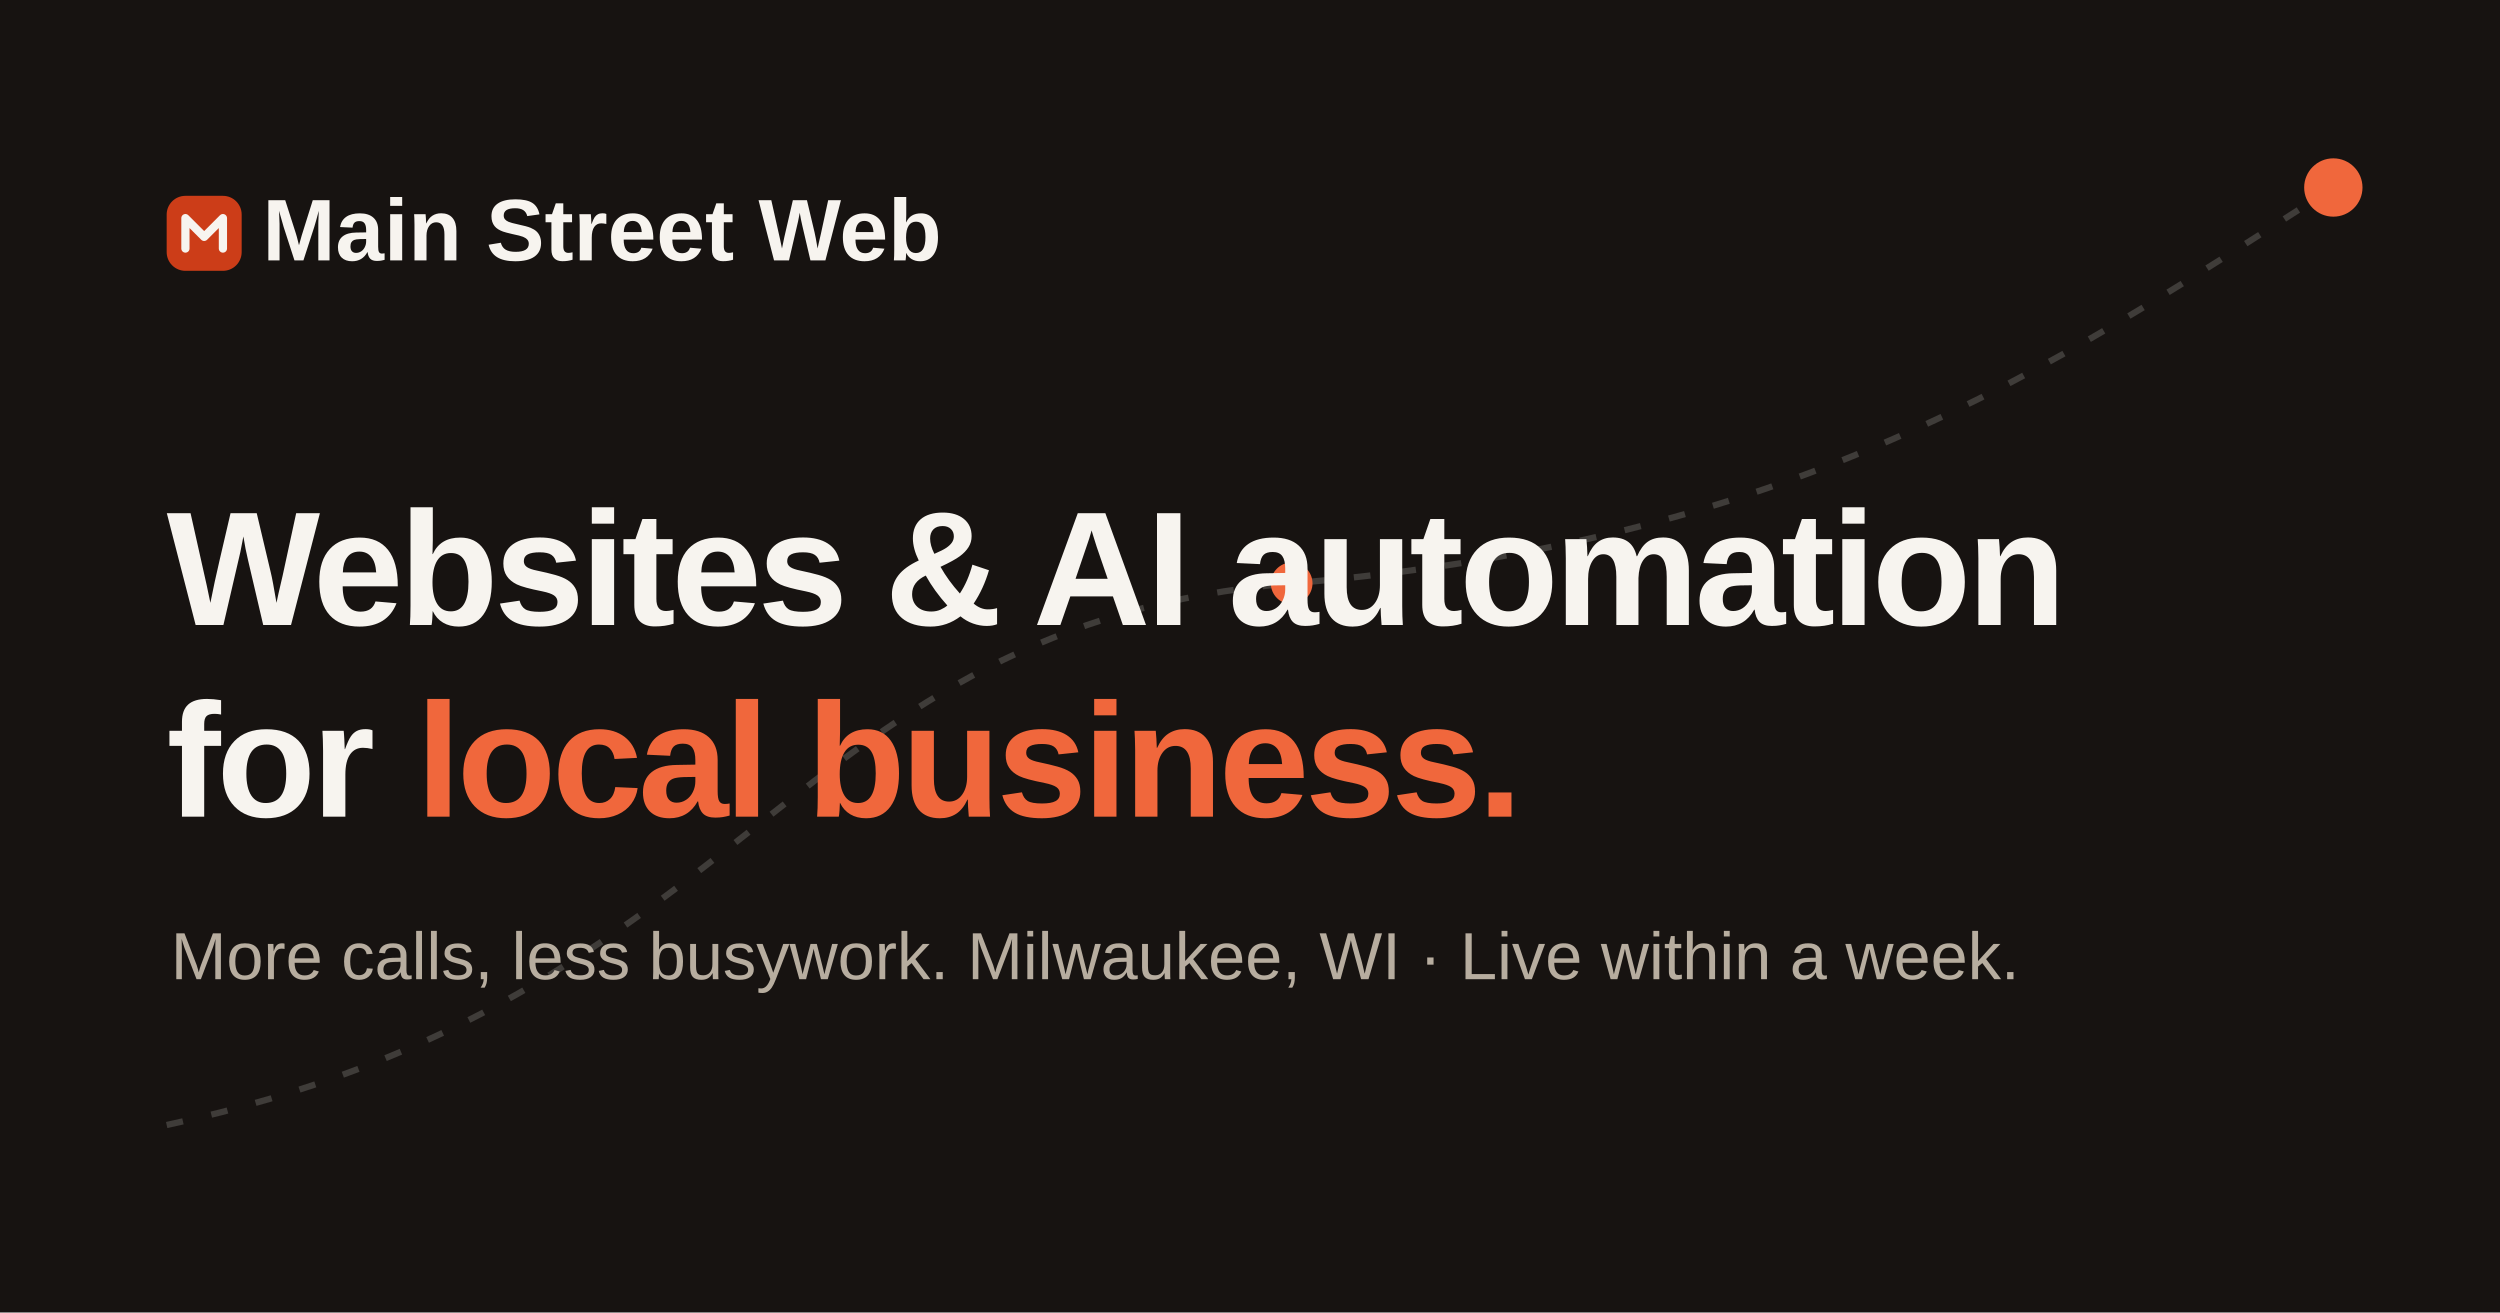
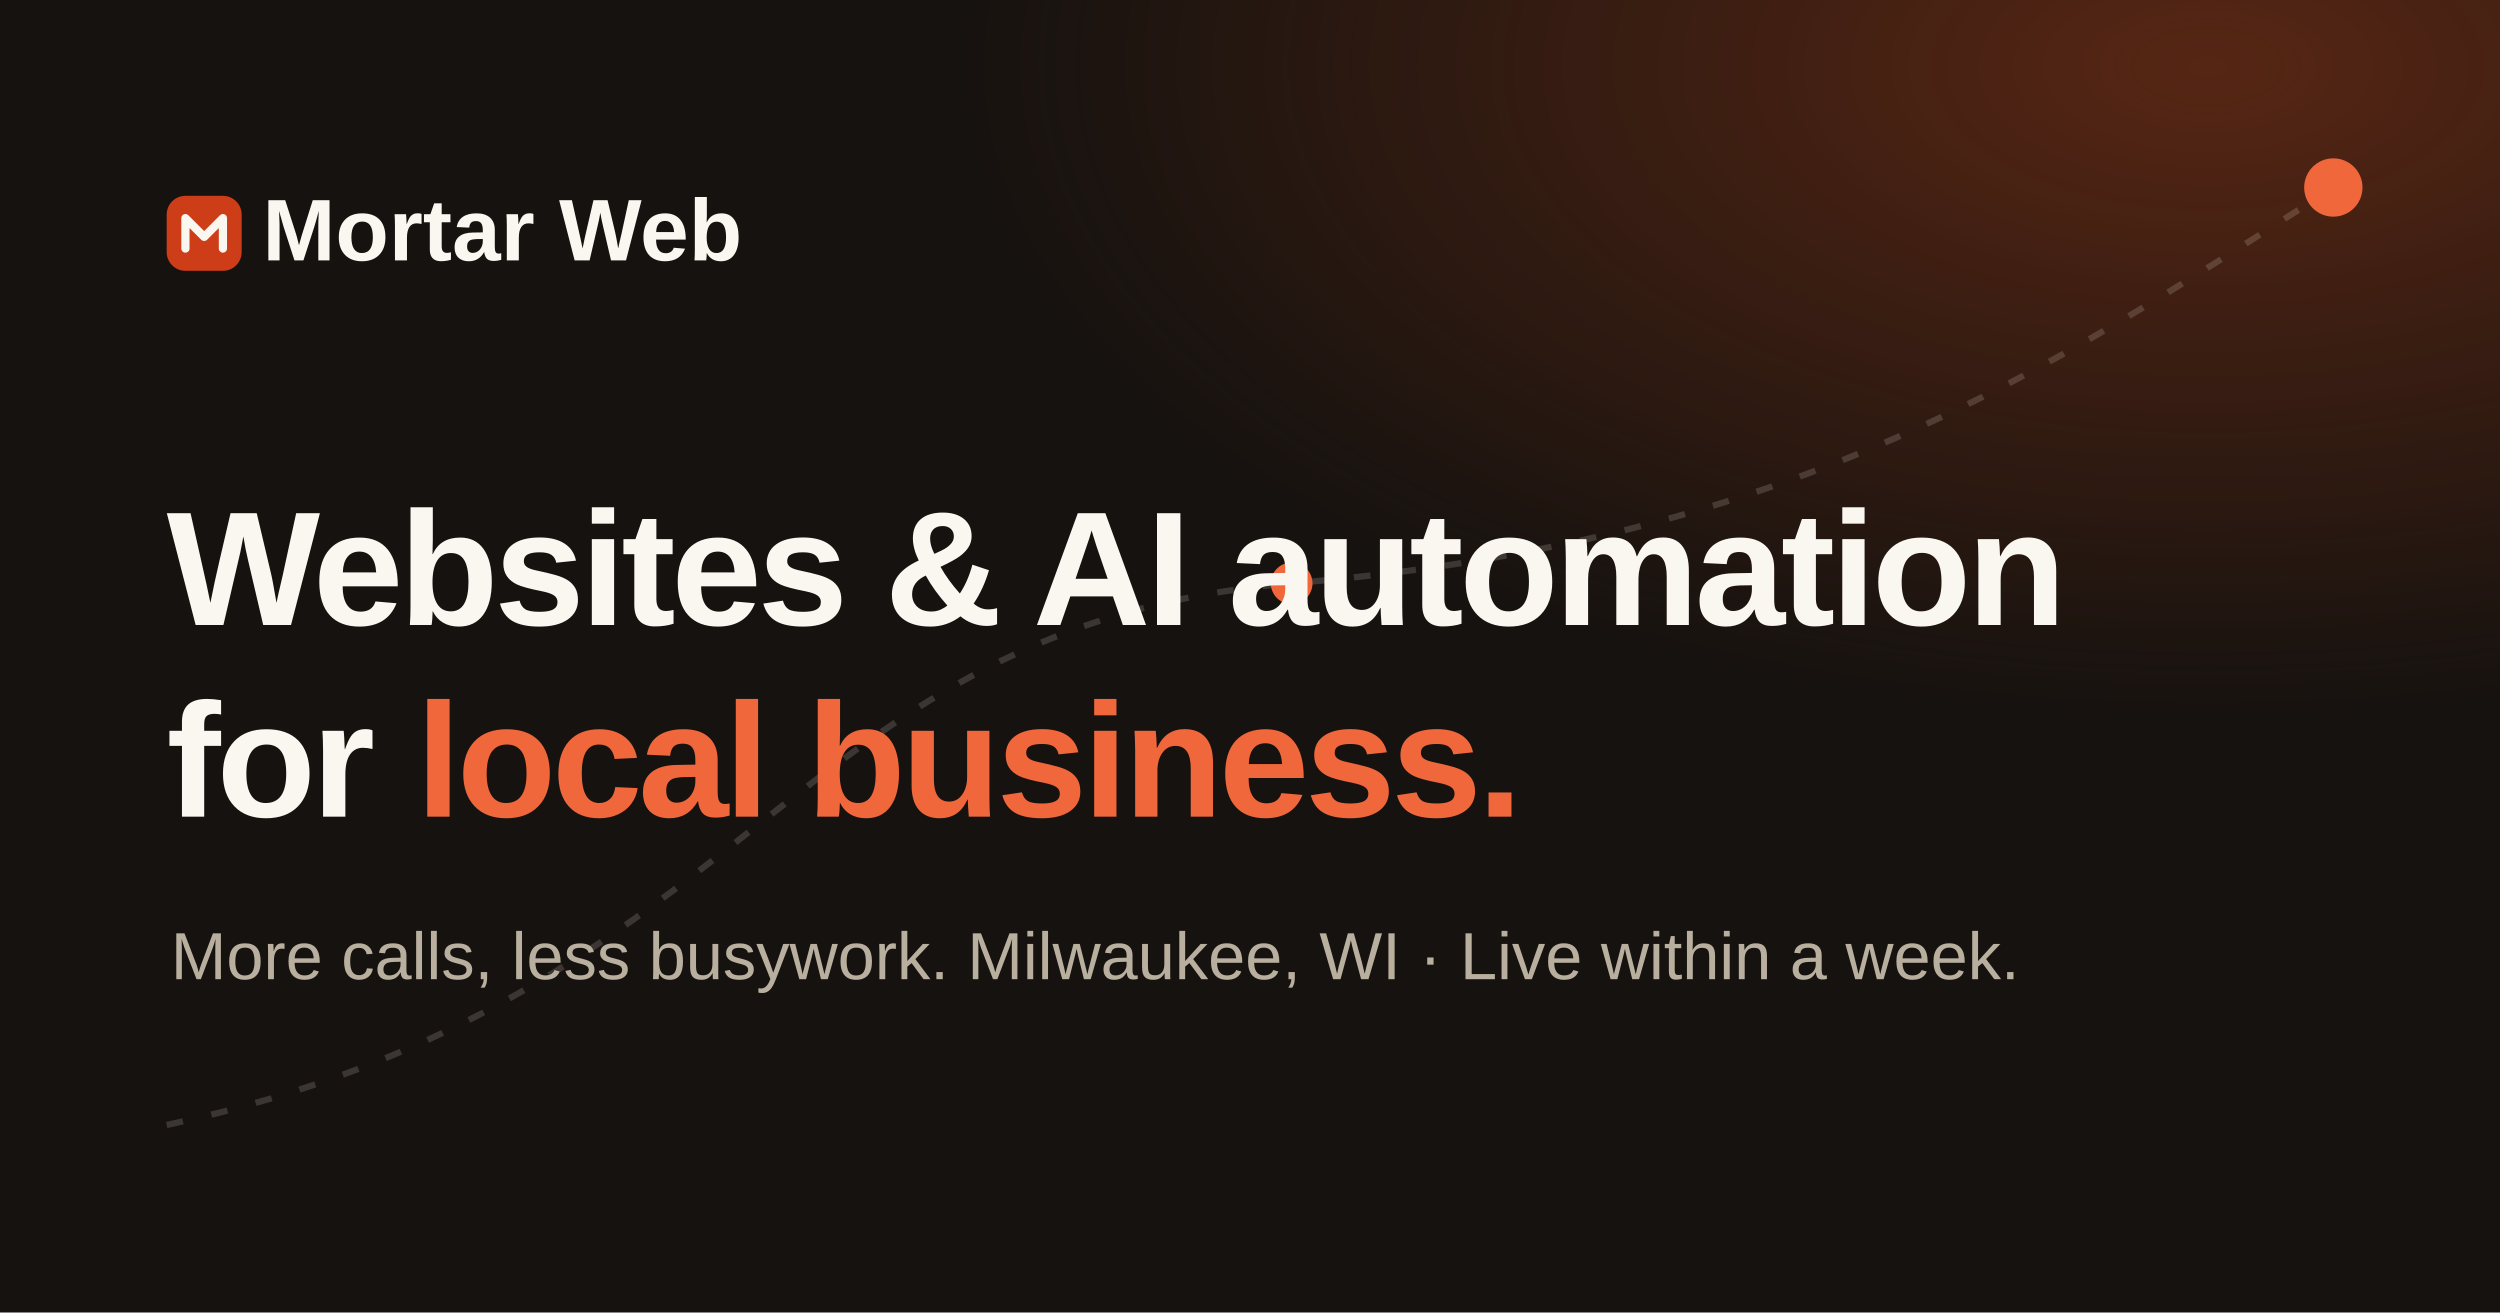
- <svg xmlns="http://www.w3.org/2000/svg" viewBox="0 0 1200 630" role="img" aria-label="Main Street Web — websites and AI automation for Milwaukee small businesses">
-   <rect width="1200" height="630" fill="#171311" />
-   <path d="M80 540 C 360 480, 380 300, 620 280 S 980 180, 1120 90" fill="none" stroke="#f7f4ef" stroke-opacity="0.18" stroke-width="3" stroke-dasharray="8 14" />
+ <svg xmlns="http://www.w3.org/2000/svg" viewBox="0 0 1200 630" role="img" aria-label="Mortar Web — websites and AI automation for Milwaukee small businesses">
+   <defs>
+     <radialGradient id="og-glow" cx="0.88" cy="0.05" r="0.9">
+       <stop offset="0" stop-color="#e0511f" stop-opacity="0.32" />
+       <stop offset="0.55" stop-color="#e0511f" stop-opacity="0" />
+     </radialGradient>
+   </defs>
+   <rect width="1200" height="630" fill="#16120f" />
+   <rect width="1200" height="630" fill="url(#og-glow)" />
+   <path d="M80 540 C 360 480, 380 300, 620 280 S 980 180, 1120 90" fill="none" stroke="#faf7f1" stroke-opacity="0.16" stroke-width="3" stroke-dasharray="8 14" />
  <circle cx="620" cy="280" r="10" fill="#f0673c" />
  <circle cx="1120" cy="90" r="14" fill="#f0673c" />
  <g transform="translate(80 92)">
    <rect x="0" y="2" width="36" height="36" rx="9" fill="#cc3d18" />
-     <path d="M9 27.3 V12.7 L18 21.7 L27 12.7 V27.3" fill="none" stroke="#f7f4ef" stroke-width="3.95" stroke-linejoin="round" stroke-linecap="round" />
-     <text x="46" y="33" font-family="'Space Grotesk', Arial, sans-serif" font-size="42" font-weight="700" fill="#f7f4ef">Main Street Web</text>
+     <path d="M9 27.3 V12.7 L18 21.7 L27 12.7 V27.3" fill="none" stroke="#faf7f1" stroke-width="3.95" stroke-linejoin="round" stroke-linecap="round" />
+     <text x="46" y="33" font-family="'Space Grotesk', Arial, sans-serif" font-size="42" font-weight="700" fill="#faf7f1">Mortar Web</text>
  </g>
-   <text x="80" y="300" font-family="'Space Grotesk', Arial, sans-serif" font-size="78" font-weight="700" fill="#f7f4ef" letter-spacing="-2">Websites &amp; AI automation</text>
-   <text x="80" y="392" font-family="'Space Grotesk', Arial, sans-serif" font-size="78" font-weight="700" fill="#f7f4ef" letter-spacing="-2">for <tspan fill="#f0673c">local business.</tspan>
+   <text x="80" y="300" font-family="'Space Grotesk', Arial, sans-serif" font-size="78" font-weight="700" fill="#faf7f1" letter-spacing="-2">Websites &amp; AI automation</text>
+   <text x="80" y="392" font-family="'Space Grotesk', Arial, sans-serif" font-size="78" font-weight="700" fill="#faf7f1" letter-spacing="-2">for <tspan fill="#f0673c">local business.</tspan>
  </text>
-   <text x="82" y="470" font-family="'Space Grotesk', Arial, sans-serif" font-size="32" fill="#b7ad9f">More calls, less busywork. Milwaukee, WI · Live within a week.</text>
+   <text x="82" y="470" font-family="'Space Grotesk', Arial, sans-serif" font-size="32" fill="#b9af9f">More calls, less busywork. Milwaukee, WI · Live within a week.</text>
</svg>
